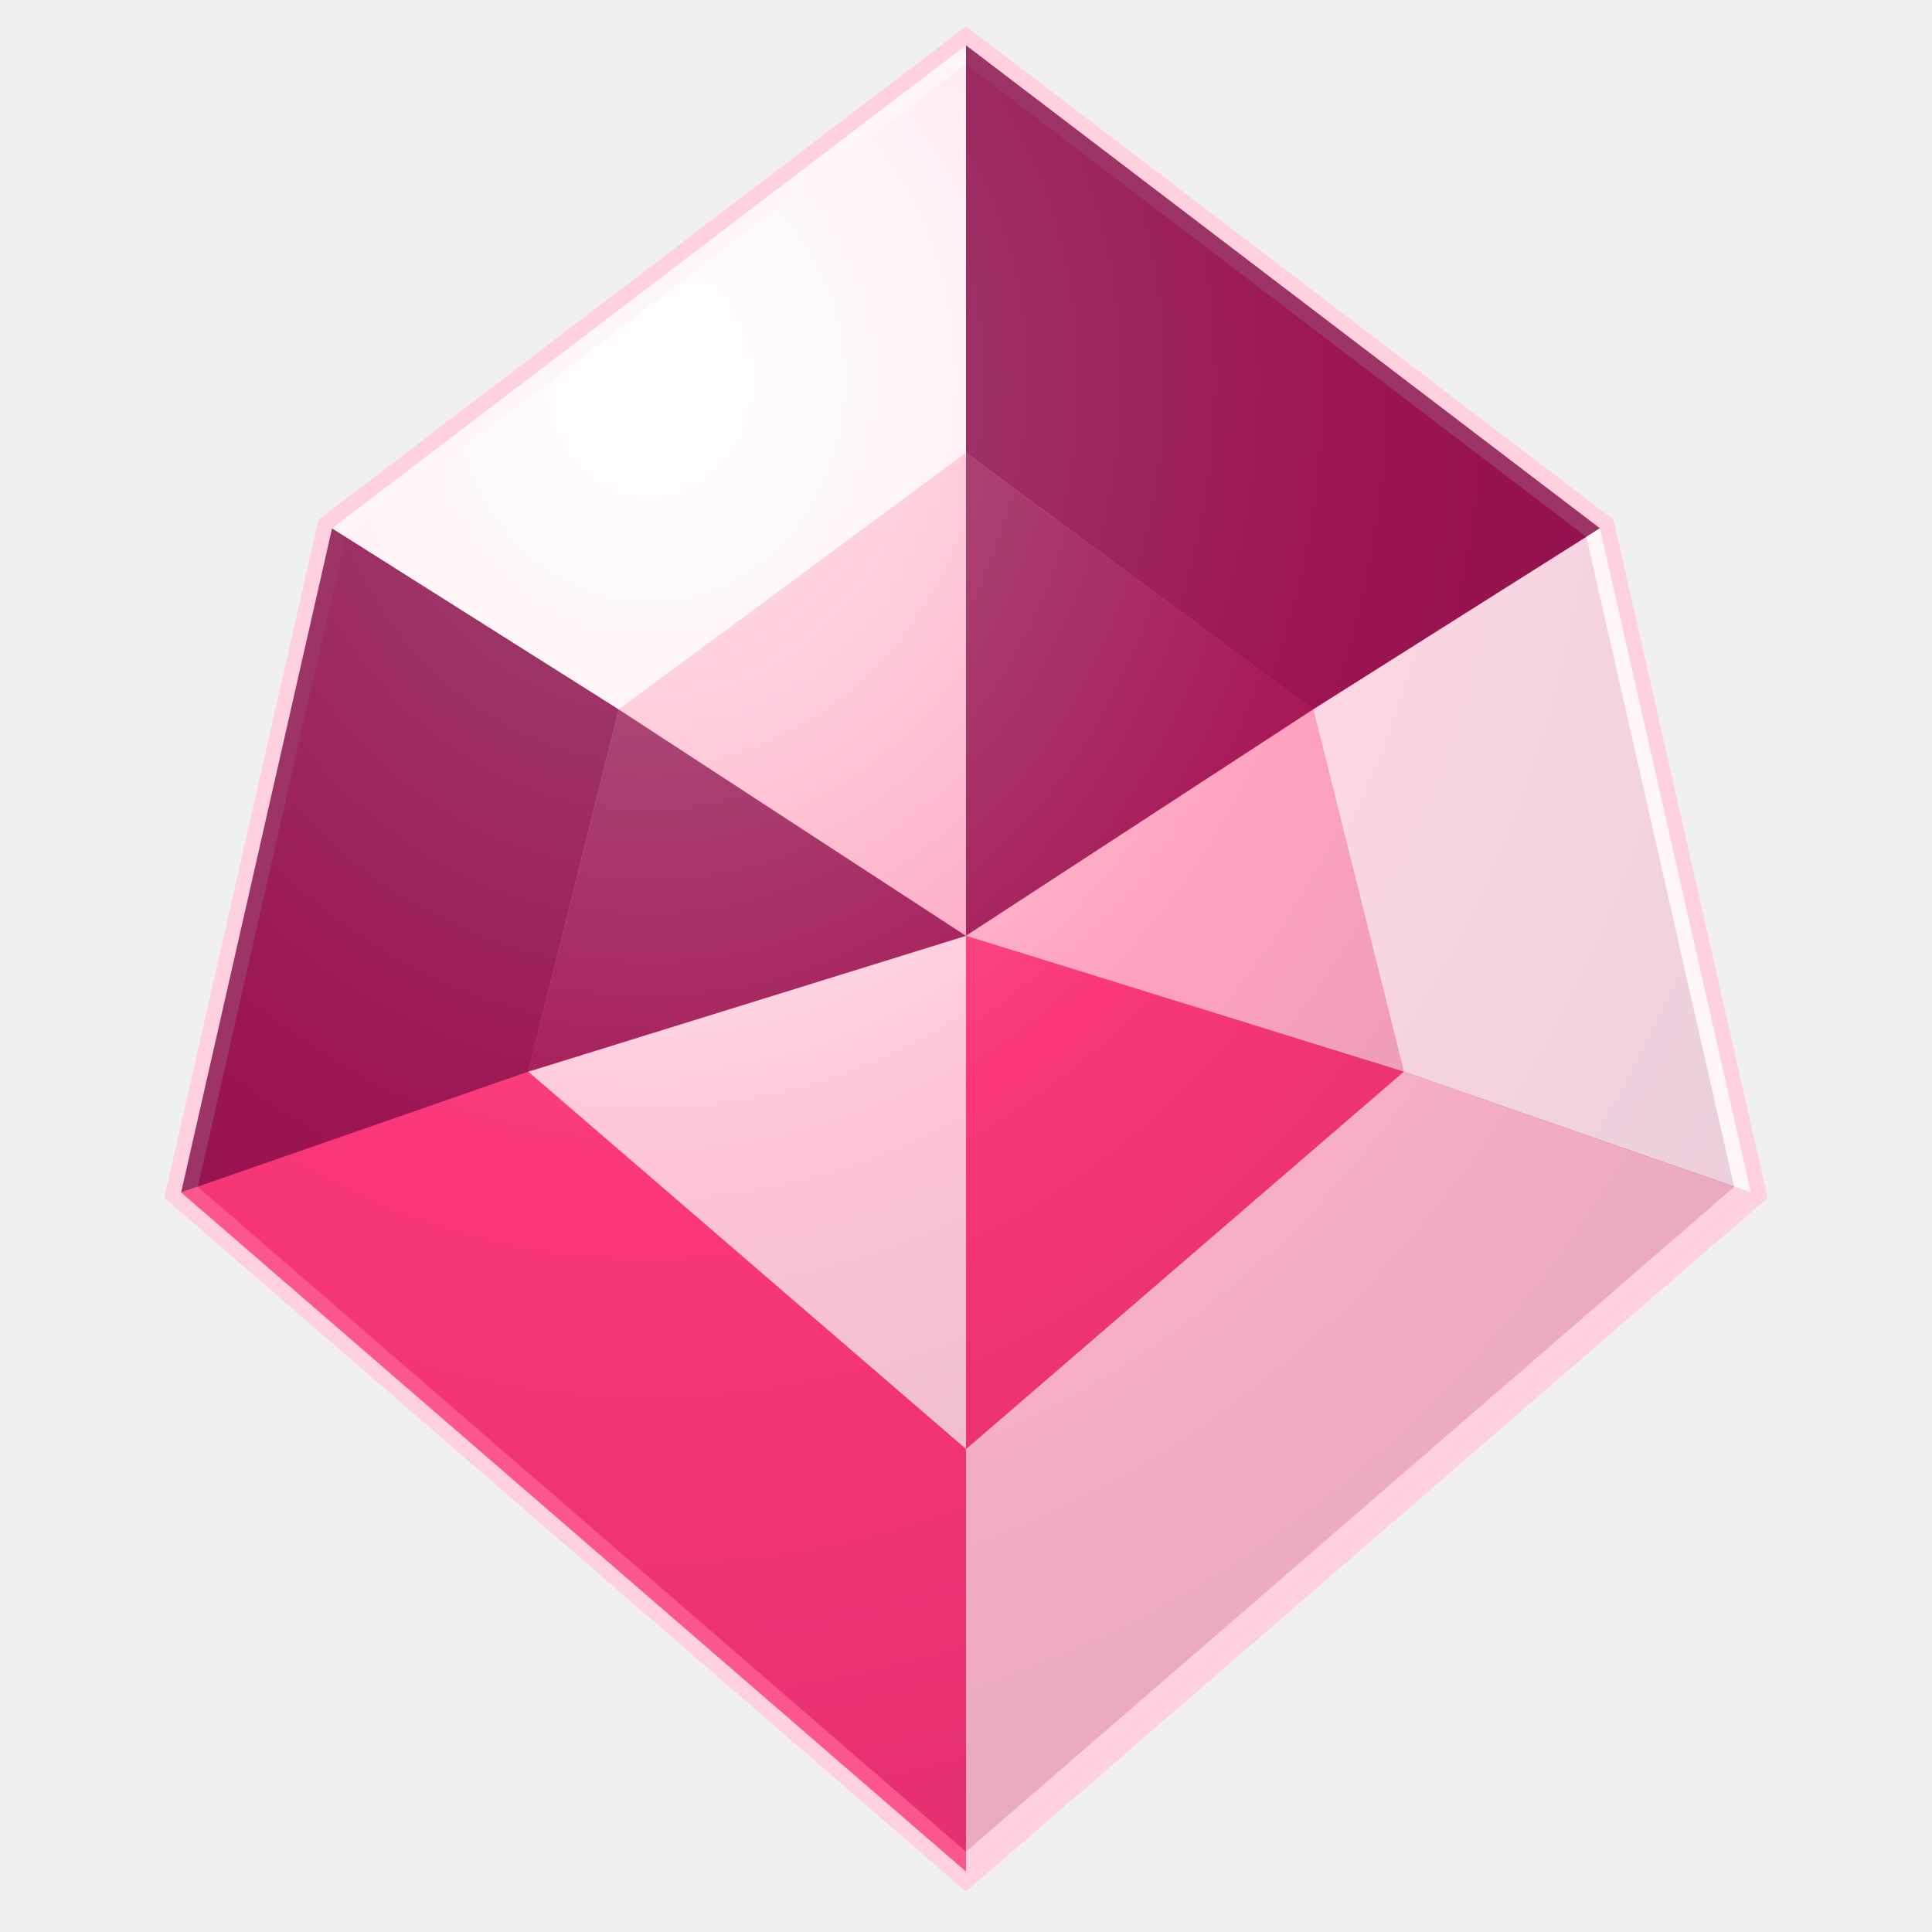
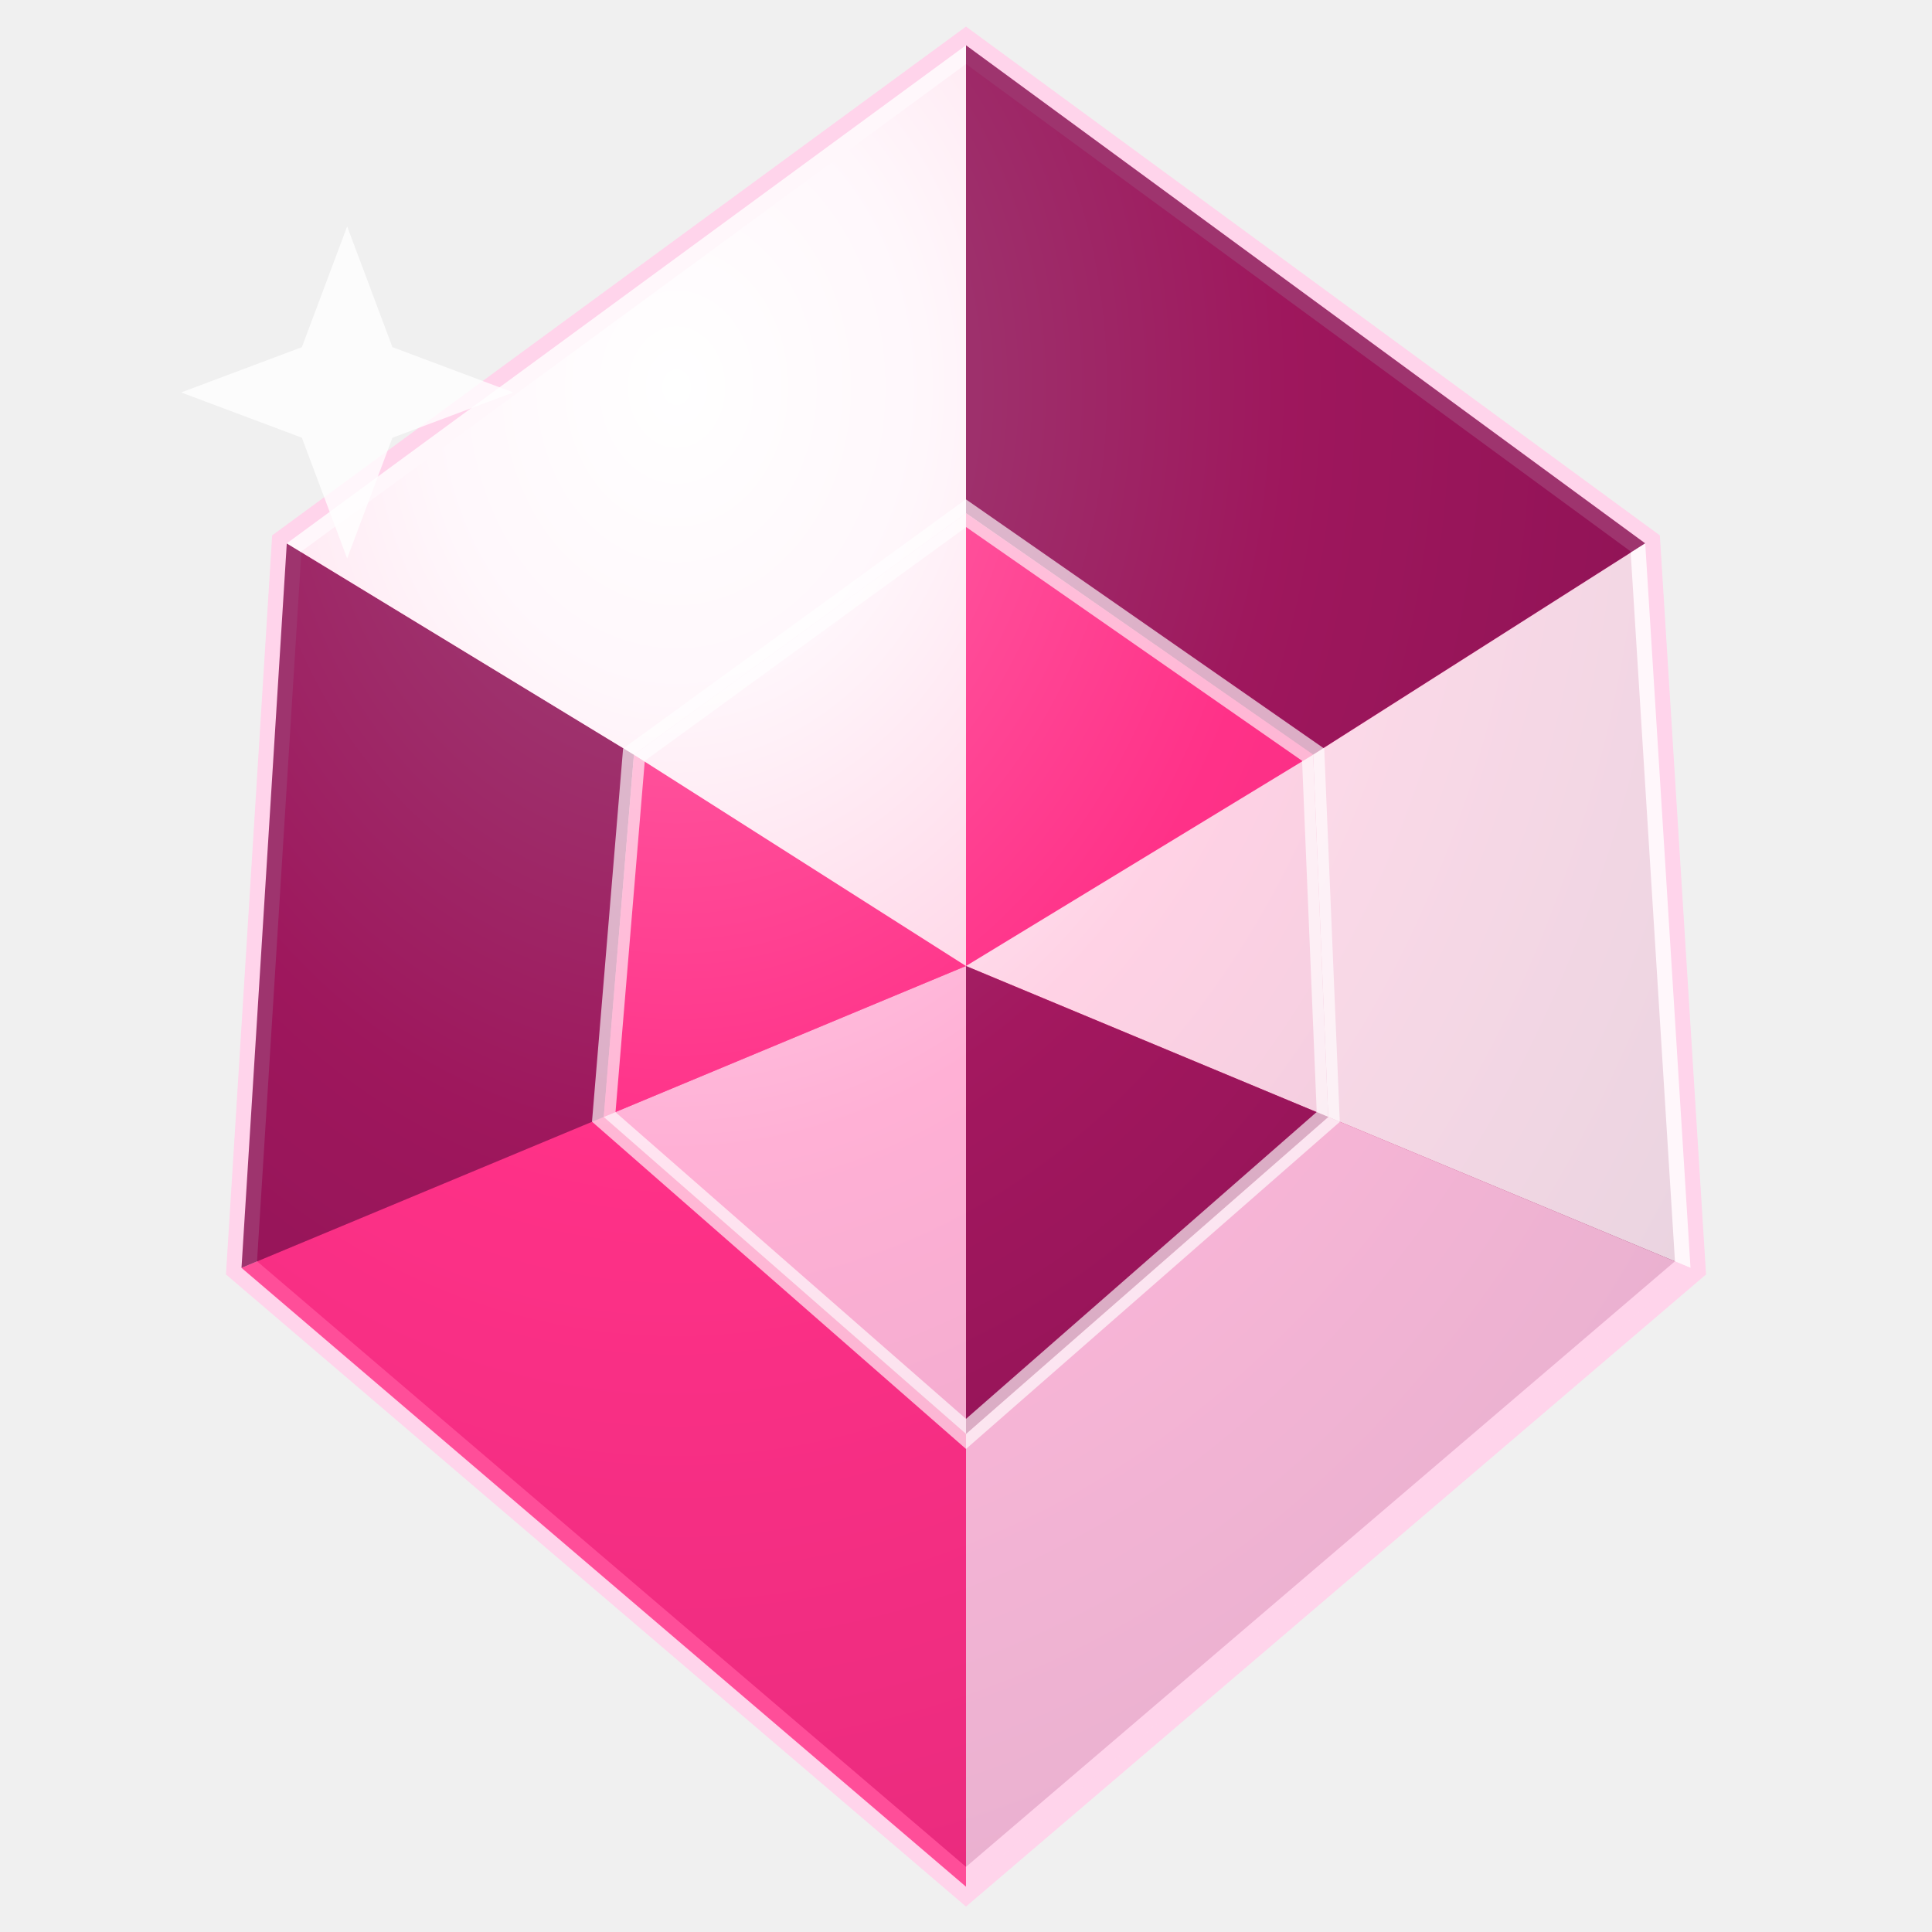
<svg xmlns="http://www.w3.org/2000/svg" viewBox="0 0 128 128">
  <defs>
-     <radialGradient id="s" cx="30%" cy="18%" r="88%">
+     <radialGradient id="body" cx="30%" cy="18%" r="85%">
      <stop stop-color="#fff" />
-       <stop offset=".2" stop-color="#ffd0dd" />
-       <stop offset=".5" stop-color="#fa3779" />
-       <stop offset="1" stop-color="#850d48" />
+       <stop offset=".2" stop-color="#ffd4eb" />
+       <stop offset=".5" stop-color="#ff3188" />
+       <stop offset="1" stop-color="#891153" />
    </radialGradient>
  </defs>
-   <polygon points="64,3 106,35 116,79 64,124 12,79 22,35" fill="url(#s)" stroke="#ffd0dd" stroke-width="2" />
-   <polygon points="64,3,106,35,87,47,64,30" fill="#850d48" opacity=".8" />
-   <polygon points="64,30,87,47,64,62" fill="#850d48" opacity=".7" />
-   <polygon points="106,35,116,79,93,71,87,47" fill="#fff" opacity=".8" />
-   <polygon points="87,47,93,71,64,62" fill="#ffd0dd" opacity=".7" />
-   <polygon points="116,79,64,124,64,96,93,71" fill="#ffd0dd" opacity=".8" />
-   <polygon points="93,71,64,96,64,62" fill="#fa3779" opacity=".7" />
-   <polygon points="64,124,12,79,35,71,64,96" fill="#fa3779" opacity=".8" />
-   <polygon points="64,96,35,71,64,62" fill="#fff" opacity=".7" />
-   <polygon points="12,79,22,35,41,47,35,71" fill="#850d48" opacity=".8" />
-   <polygon points="35,71,41,47,64,62" fill="#850d48" opacity=".7" />
-   <polygon points="22,35,64,3,64,30,41,47" fill="#fff" opacity=".8" />
-   <polygon points="41,47,64,30,64,62" fill="#ffd0dd" opacity=".7" />
+   <polygon points="64,3 109,36 112,84 64,125 16,84 19,36" fill="url(#body)" stroke="#ffd4eb" stroke-width="2" />
+   <polygon points="64,3,109,36,87,50,64,34" fill="#891153" opacity=".82" />
+   <polygon points="64,34,87,50,64,64" fill="#ff3188" opacity=".78" />
+   <polygon points="109,36,112,84,88,74,87,50" fill="#fff" opacity=".82" />
+   <polygon points="87,50,88,74,64,64" fill="#fff" opacity=".78" />
+   <polygon points="112,84,64,125,64,95,88,74" fill="#ffd4eb" opacity=".82" />
+   <polygon points="88,74,64,95,64,64" fill="#891153" opacity=".78" />
+   <polygon points="64,125,16,84,40,74,64,95" fill="#ff3188" opacity=".82" />
+   <polygon points="64,95,40,74,64,64" fill="#ffd4eb" opacity=".78" />
+   <polygon points="16,84,19,36,42,50,40,74" fill="#891153" opacity=".82" />
+   <polygon points="40,74,42,50,64,64" fill="#ff3188" opacity=".78" />
+   <polygon points="19,36,64,3,64,34,42,50" fill="#fff" opacity=".82" />
+   <polygon points="42,50,64,34,64,64" fill="#fff" opacity=".78" />
+   <polygon points="64,34 87,50 88,74 64,95 40,74 42,50" fill="none" stroke="#fff" stroke-opacity=".65" stroke-width="1.5" />
+   <path d="M20 23l3-8 3 8 8 3-8 3-3 8-3-8-8-3Z" fill="#fff" opacity=".8" />
</svg>
